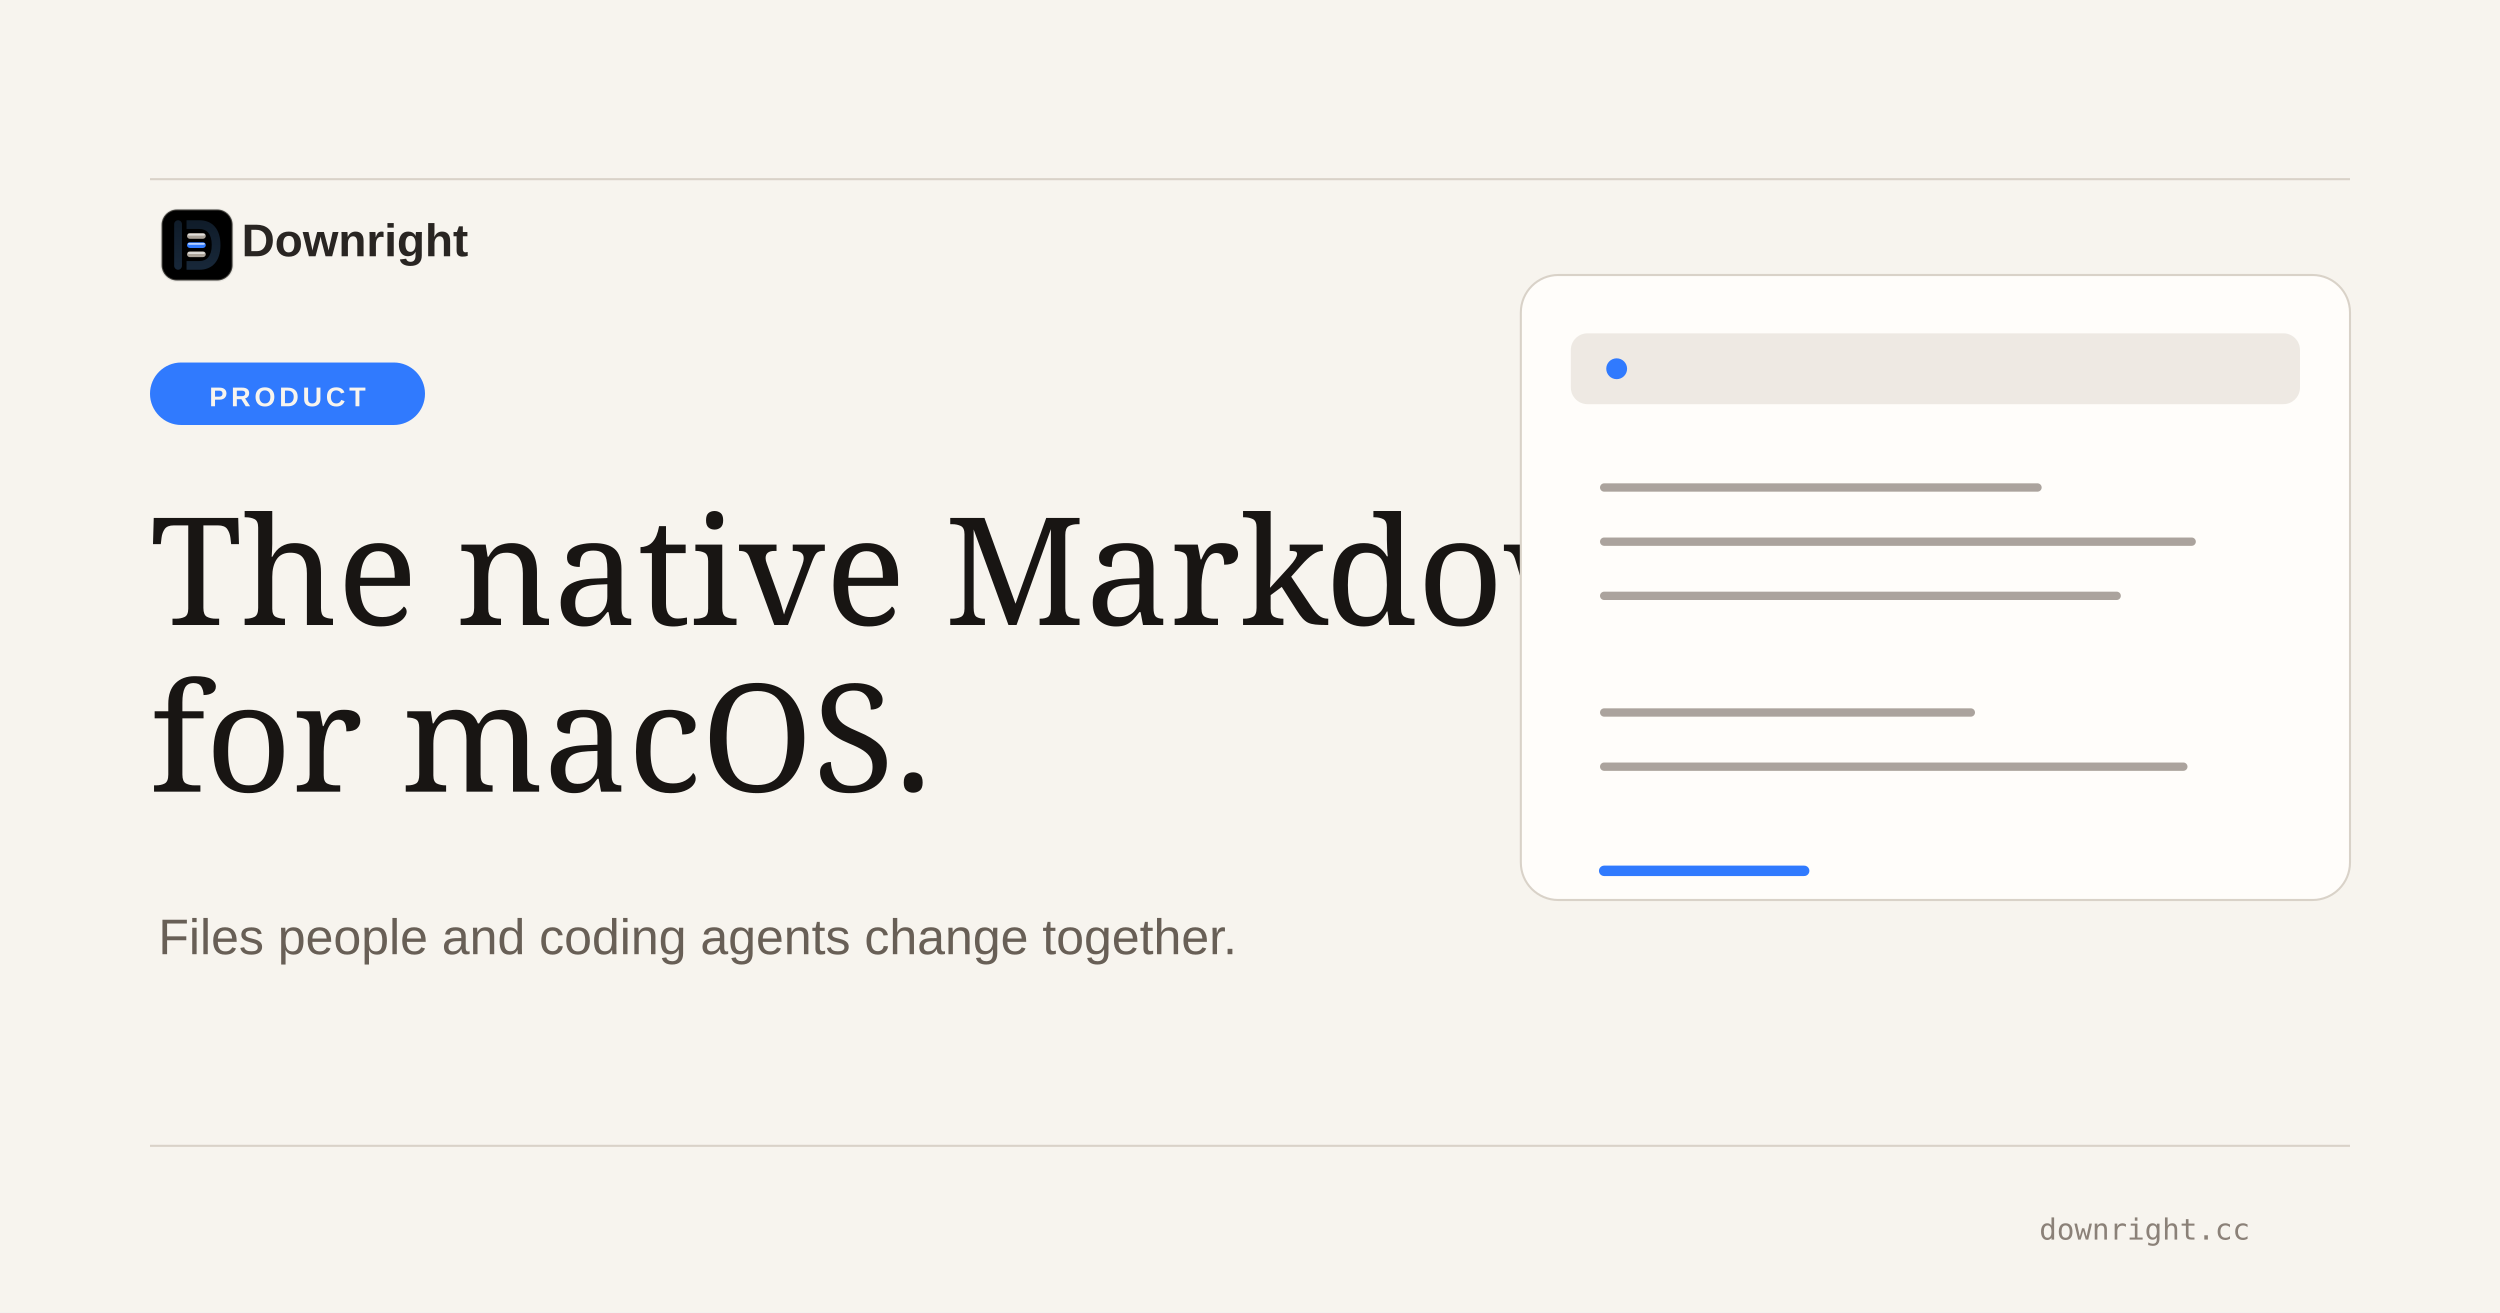
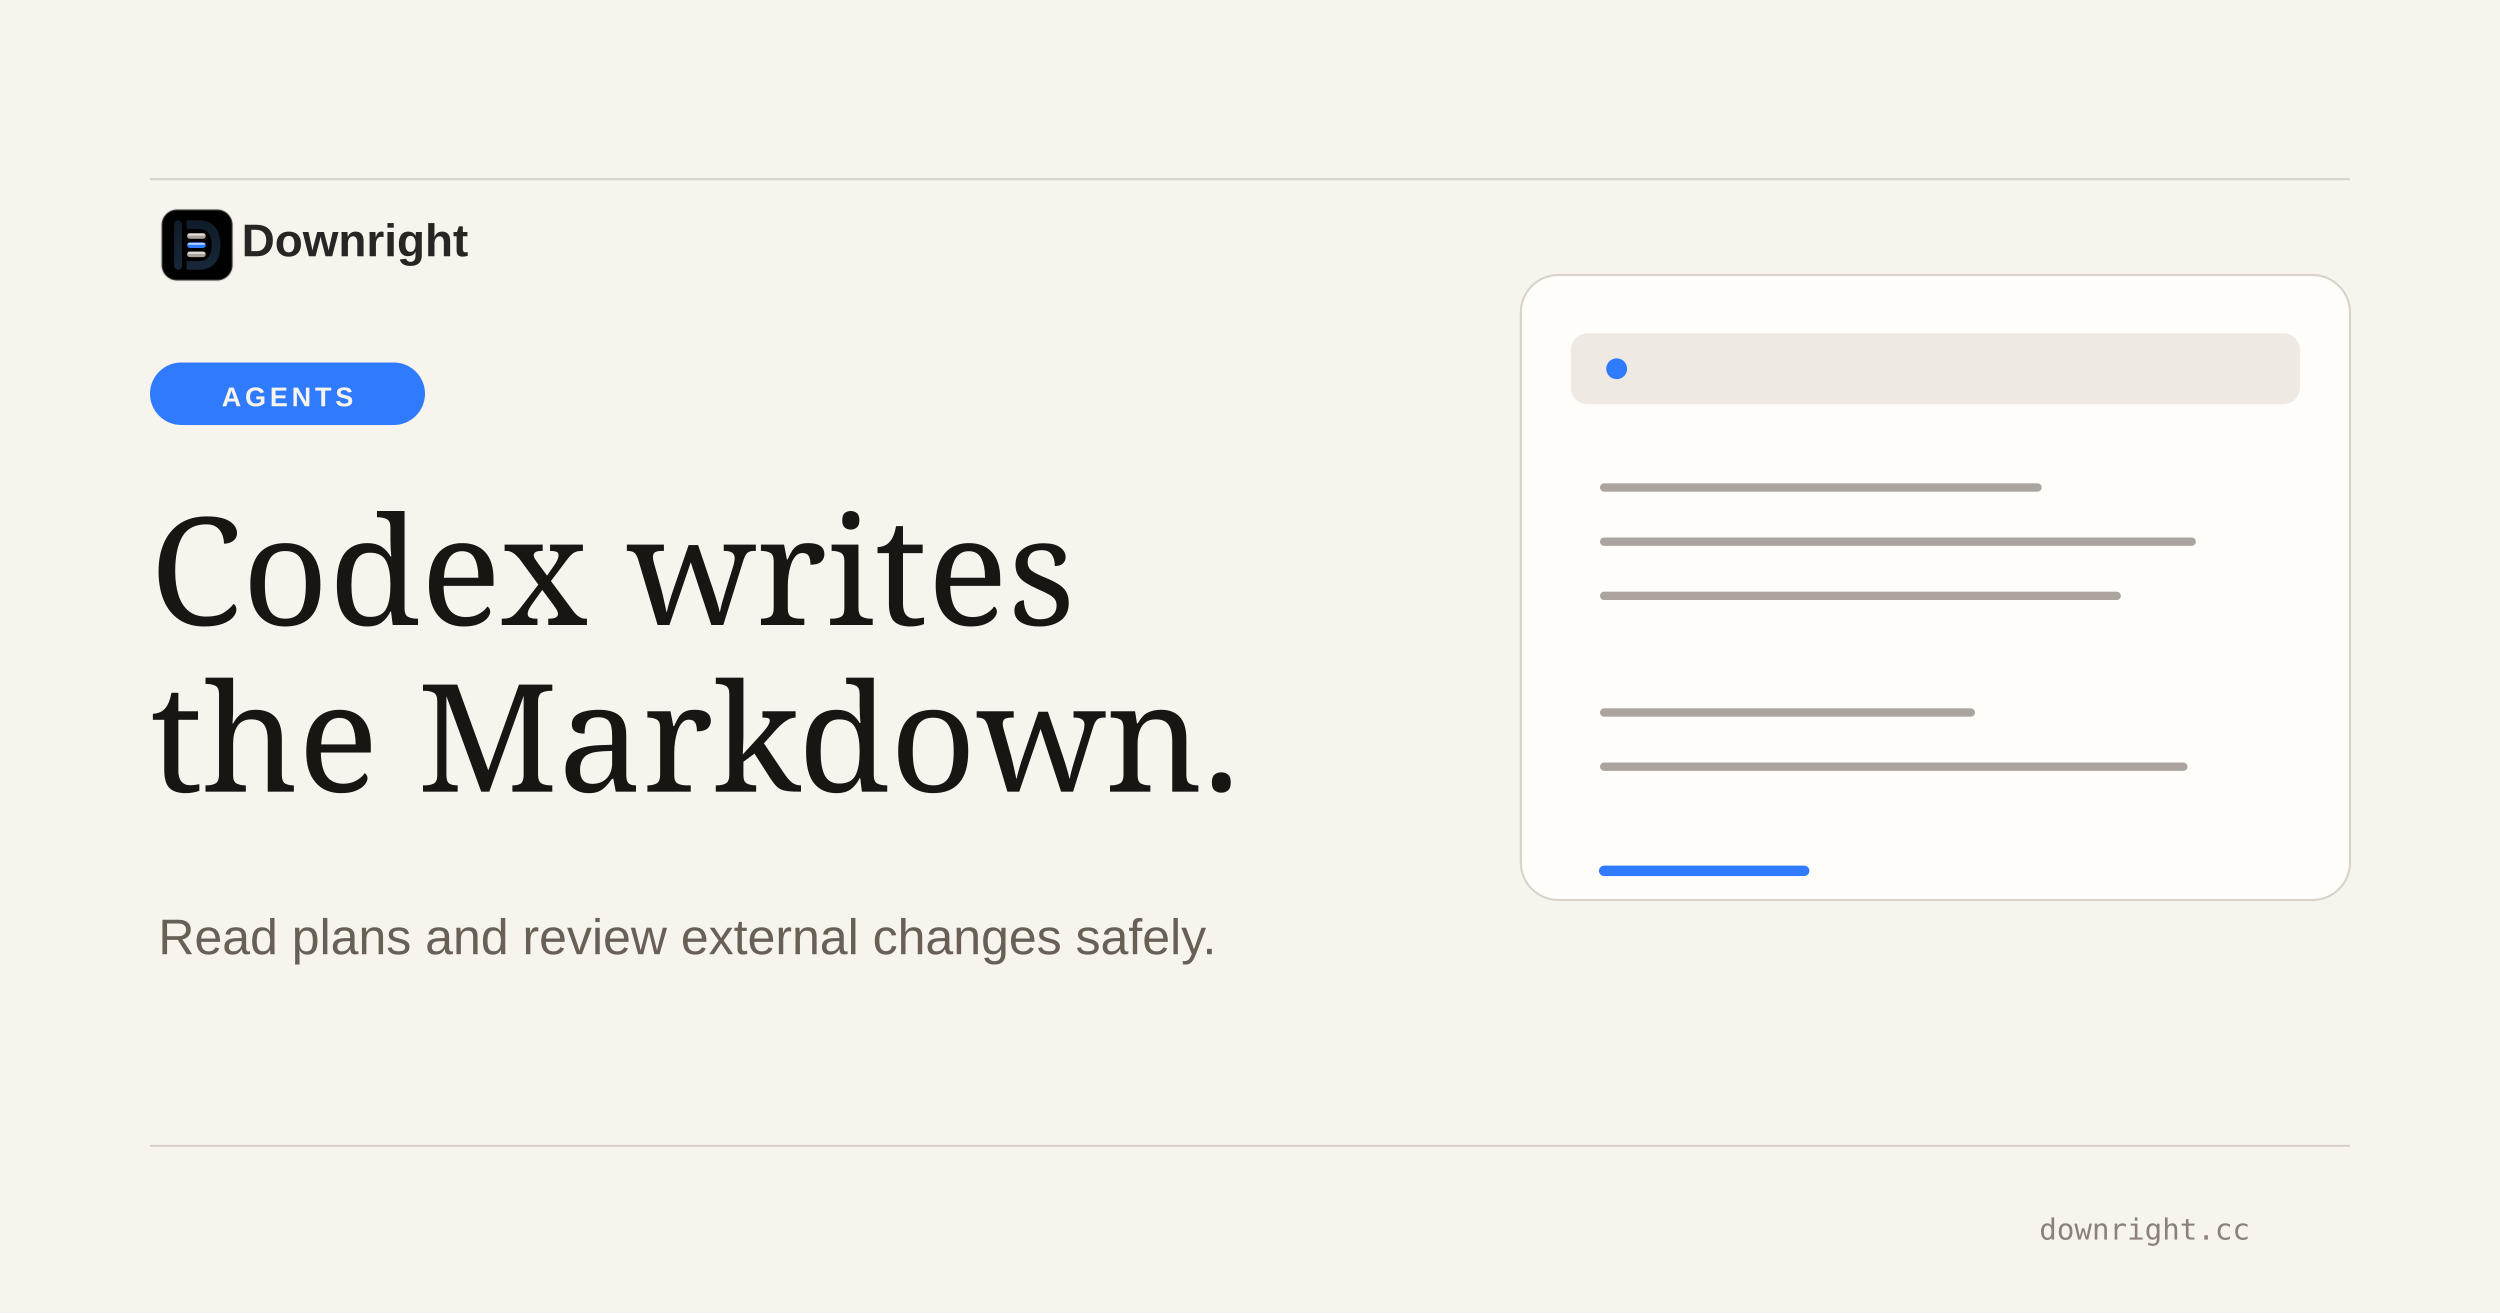
<svg xmlns="http://www.w3.org/2000/svg" width="1200" height="630" viewBox="0 0 1200 630">
  <rect width="1200" height="630" fill="#f7f4ee" />
  <path d="M72 86h1056M72 550h1056" stroke="#d9d2c8" />
  <g transform="translate(77 100) scale(1.1)">
    <defs>
      <linearGradient id="fav-tile" x1="16" y1="0" x2="16" y2="32" gradientUnits="userSpaceOnUse">
        <stop offset="0%" stop-color="#f8f5ee" />
        <stop offset="100%" stop-color="#e3ded5" />
      </linearGradient>
      <linearGradient id="fav-groove" x1="16" y1="4" x2="16" y2="28" gradientUnits="userSpaceOnUse">
        <stop offset="0%" stop-color="#0f1b28" />
        <stop offset="100%" stop-color="#18283a" />
      </linearGradient>
    </defs>
    <style>
    .fav-accent { fill: #307afe; }
    @media (prefers-color-scheme: dark) {
      .fav-accent { fill: #6ea8ff; }
    }
  </style>
    <rect width="32" height="32" rx="7.2" fill="url(#fav-tile)" />
    <rect x="0.5" y="0.5" width="31" height="31" rx="6.7" stroke="#ffffff" stroke-opacity="0.95" stroke-width="0.9" />
    <rect x="0.5" y="0.5" width="31" height="31" rx="6.7" stroke="#c4bcaf" stroke-opacity="0.35" stroke-width="0.9" />
    <rect x="6" y="5.2" width="3.4" height="21.6" rx="1.7" fill="url(#fav-groove)" />
    <path d="M11.4 5.2h5.6c5.5 0 9.2 3.6 9.2 10.8s-3.7 10.8-9.2 10.8h-5.6v-3.8h5.6c3.2 0 5.4-2.1 5.4-7s-2.2-7-5.4-7h-5.6V5.2Z" fill="url(#fav-groove)" />
    <rect x="11.6" y="10.8" width="8.2" height="2.5" rx="1.25" fill="#aba399" />
    <rect x="12" y="11.1" width="7.4" height="0.8" rx="0.4" fill="#ffffff" fill-opacity="0.65" />
    <rect class="fav-accent" x="11.6" y="14.8" width="8.2" height="2.5" rx="1.25" />
    <rect x="12" y="15.1" width="7.4" height="0.8" rx="0.4" fill="#ffffff" fill-opacity="0.65" />
    <rect x="11.6" y="18.8" width="8.2" height="2.5" rx="1.25" fill="#aba399" />
    <rect x="12" y="19.1" width="7.4" height="0.8" rx="0.4" fill="#ffffff" fill-opacity="0.65" />
  </g>
  <text x="116" y="123" fill="#292522" font-family="Arial,sans-serif" font-size="22" font-weight="700">Downright</text>
  <rect x="72" y="174" width="132" height="30" rx="15" fill="#307afe" />
-   <text x="138" y="195" fill="#f7f4ee" font-family="Arial,sans-serif" font-size="13" font-weight="700" text-anchor="middle" letter-spacing="1.8">PRODUCT</text>
-   <text x="72" y="300" fill="#181513" font-family="Georgia,serif" font-size="72">The native Markdown app</text>
-   <text x="72" y="380" fill="#181513" font-family="Georgia,serif" font-size="72">for macOS.</text>
-   <text x="76" y="458" fill="#685f56" font-family="Arial,sans-serif" font-size="24">Files people and coding agents change together.</text>
+   <text x="138" y="195" fill="#f7f4ee" font-family="Arial,sans-serif" font-size="13" font-weight="700" text-anchor="middle" letter-spacing="1.8">AGENTS</text>
+   <text x="72" y="300" fill="#181513" font-family="Georgia,serif" font-size="72">Codex writes</text>
+   <text x="72" y="380" fill="#181513" font-family="Georgia,serif" font-size="72">the Markdown.</text>
+   <text x="76" y="458" fill="#685f56" font-family="Arial,sans-serif" font-size="24">Read plans and review external changes safely.</text>
  <rect x="730" y="132" width="398" height="300" rx="18" fill="#fffdfa" stroke="#d9d2c8" />
  <rect x="754" y="160" width="350" height="34" rx="8" fill="#d9d2c8" opacity=".46" />
  <circle cx="776" cy="177" r="5" fill="#307afe" />
  <path d="M770 234h208M770 260h282M770 286h246M770 342h176M770 368h278" stroke="#8b8178" stroke-width="4" stroke-linecap="round" opacity=".72" />
  <path d="M770 418h96" stroke="#307afe" stroke-width="5" stroke-linecap="round" />
  <text x="1080" y="595" fill="#8b8178" font-family="monospace" font-size="14" text-anchor="end">downright.cc</text>
</svg>
